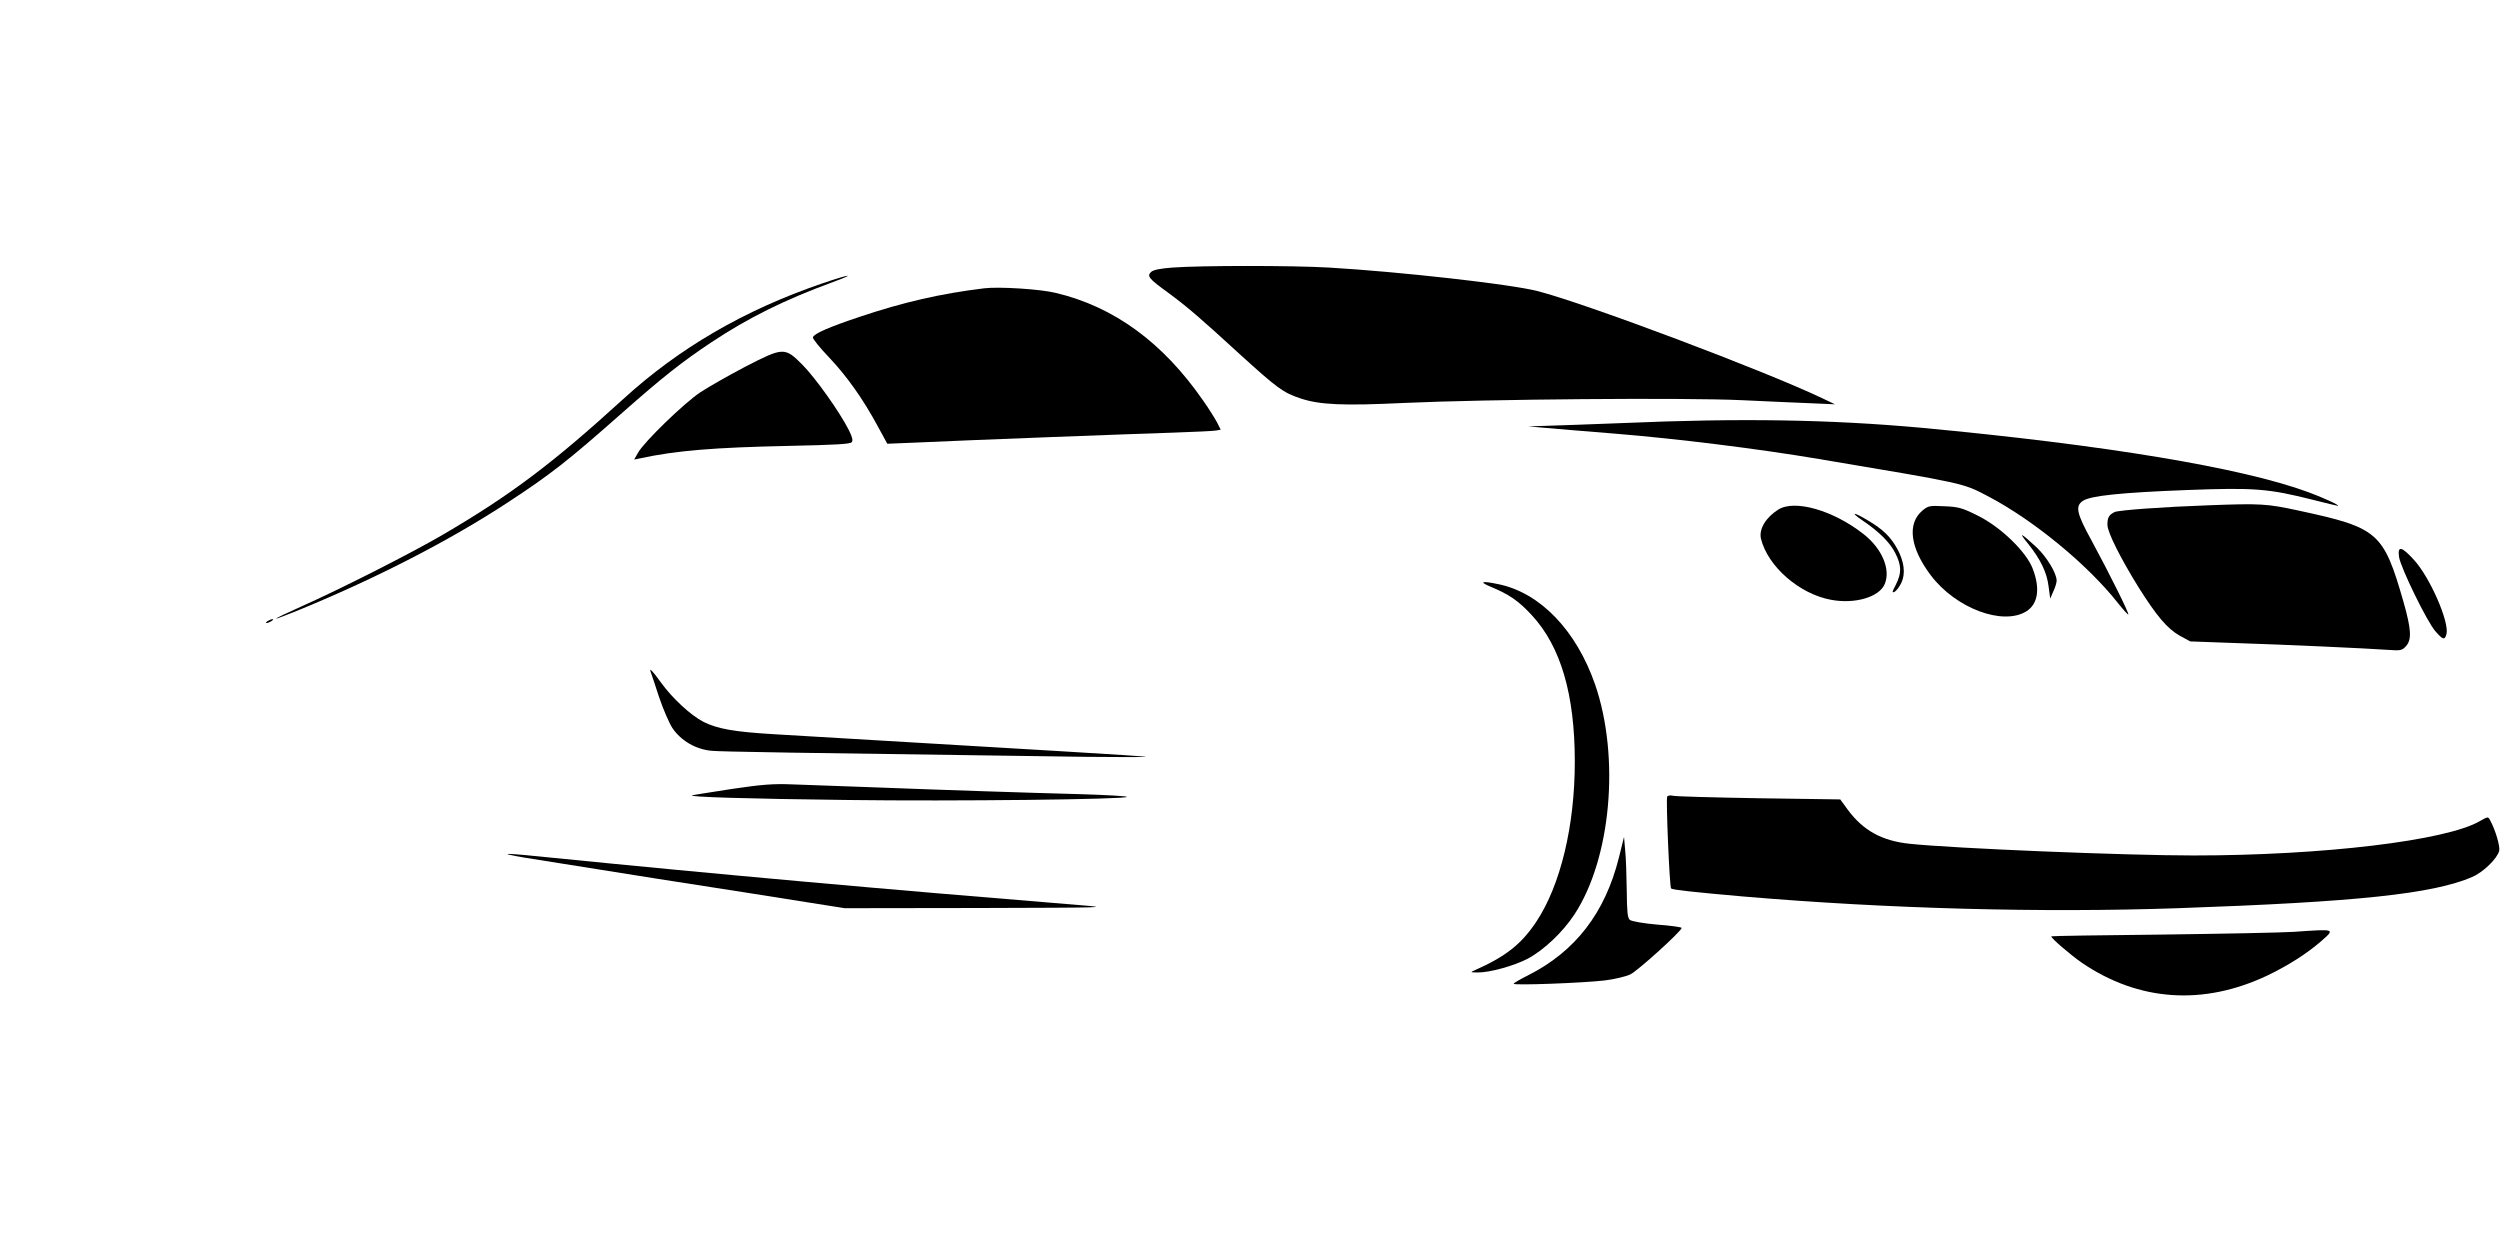
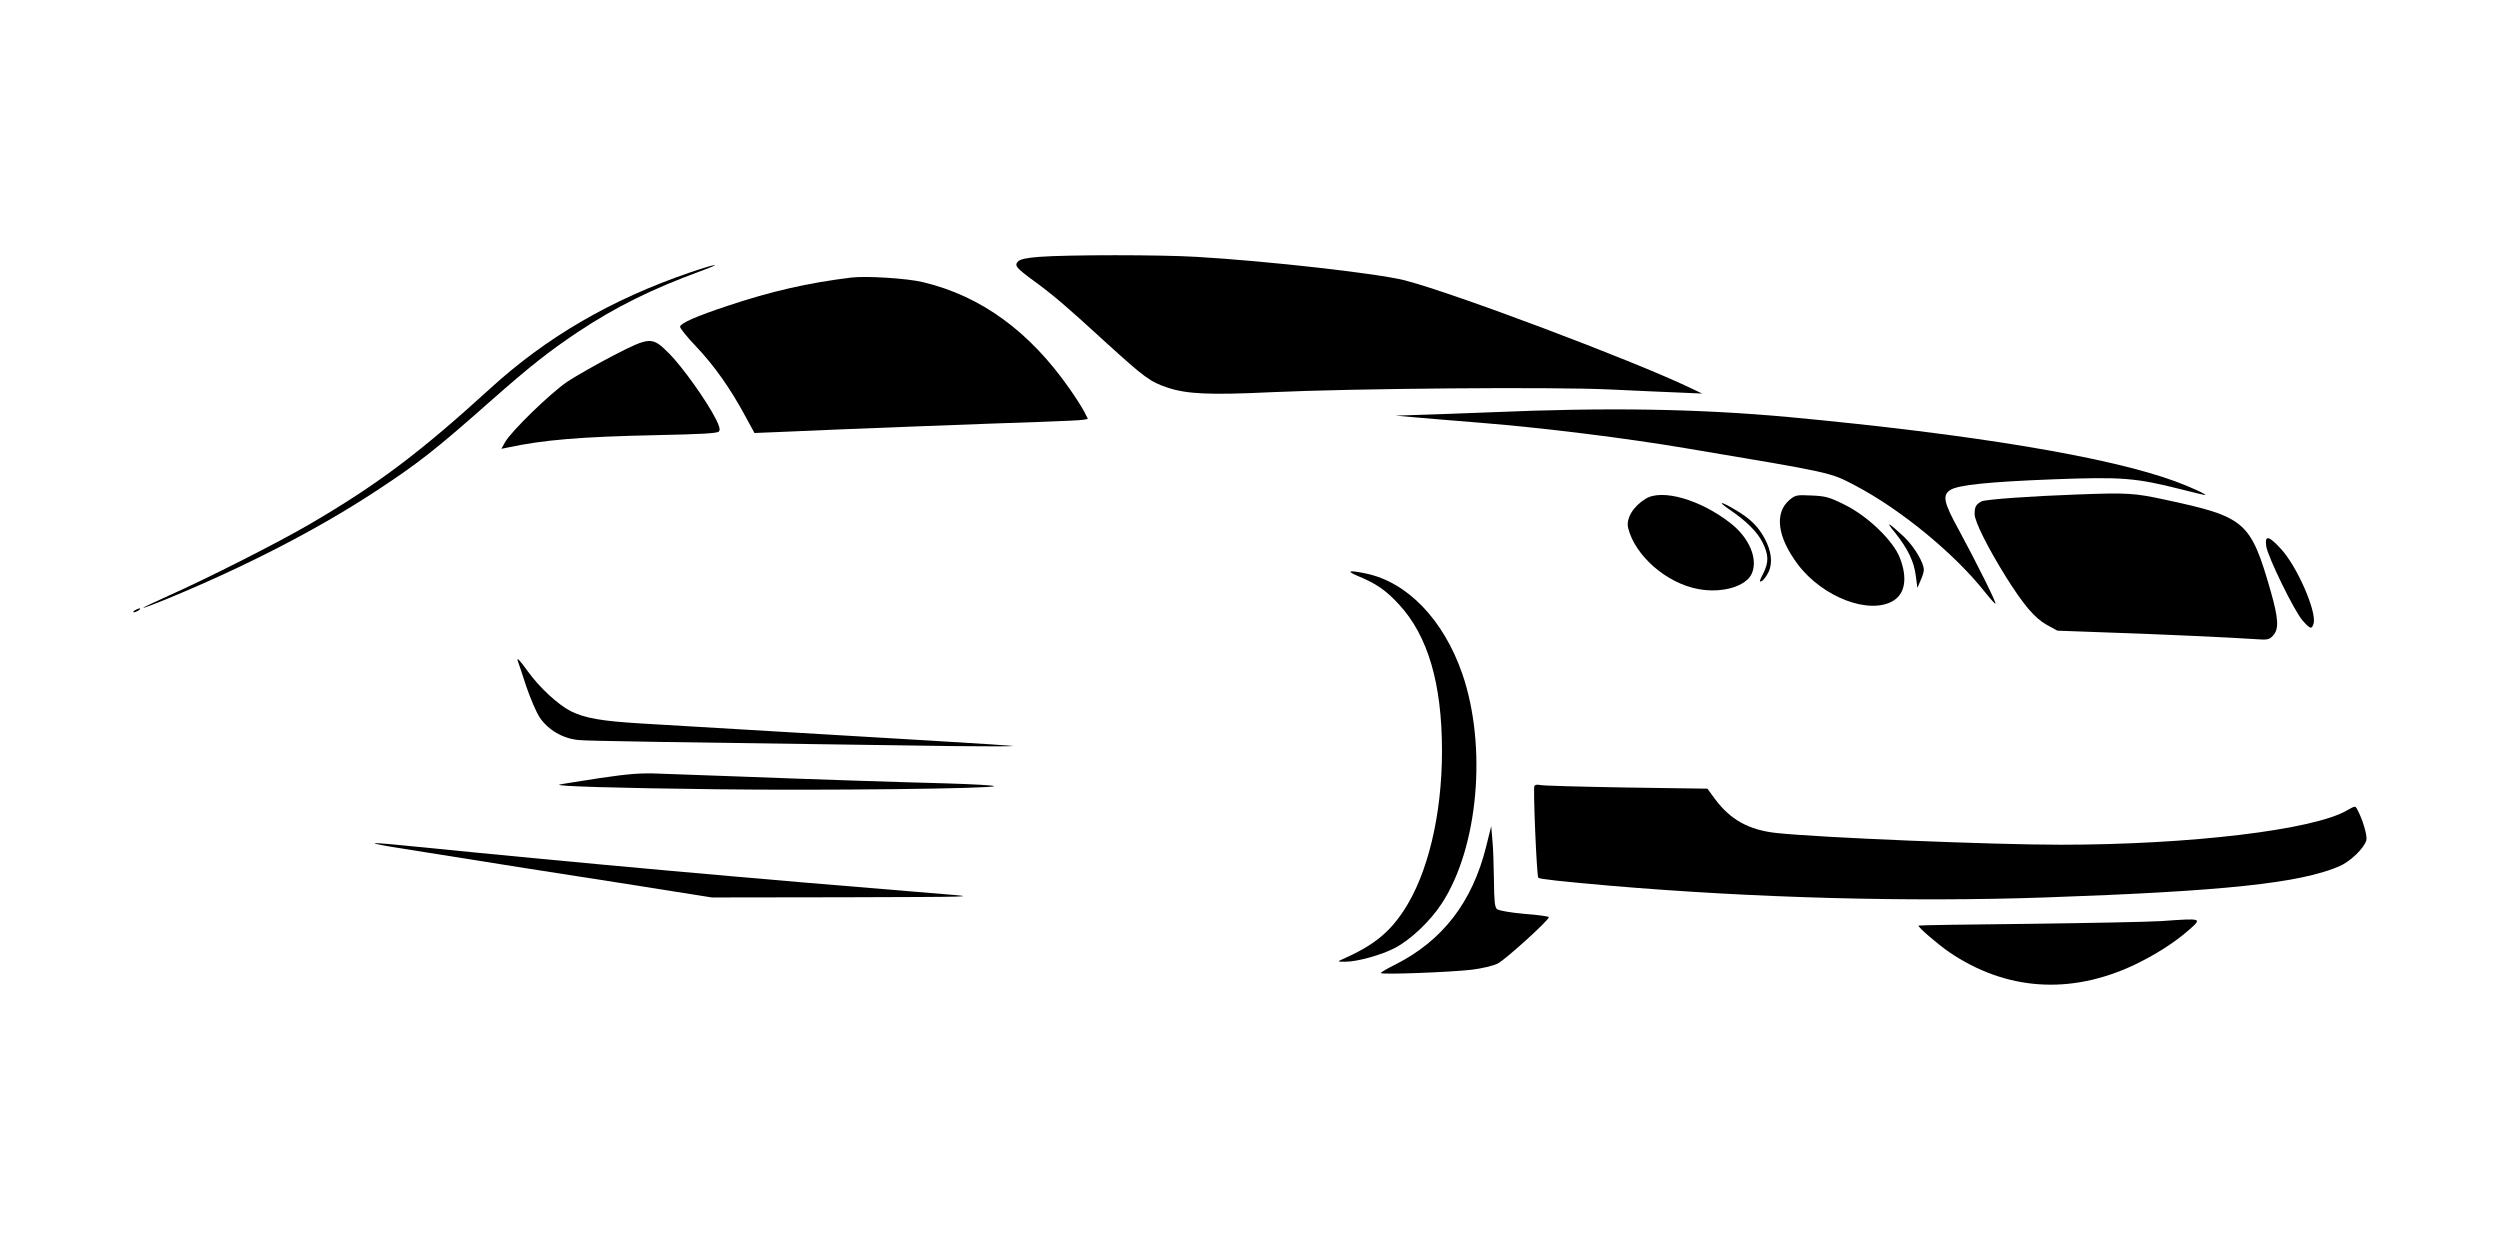
<svg xmlns="http://www.w3.org/2000/svg" version="1.0" width="1280pt" height="640pt" viewBox="0 0 1280 640" preserveAspectRatio="xMidYMid meet">
-   <g transform="translate(0,640) scale(0.1,-0.1)" fill="#000000" stroke="none">
+   <g transform="translate(-68,634.5) scale(0.1,-0.1)" fill="#000000" stroke="none">
    <path d="M6002 5030 c-65 -5 -98 -12 -109 -23 -21 -21 -12 -33 87 -105 99 -73 162 -127 366 -314 195 -177 223 -198 313 -228 99 -33 219 -38 532 -23 415 19 1431 28 1729 14 135 -6 297 -14 360 -16 l115 -5 -65 31 c-293 140 -1212 486 -1459 549 -137 35 -705 99 -1066 120 -187 11 -656 11 -803 0z" />
    <path d="M4210 4949 c-400 -137 -732 -330 -1020 -593 -362 -330 -576 -491 -925 -695 -159 -93 -526 -279 -722 -366 -73 -33 -131 -60 -129 -62 1 -2 56 19 122 46 400 165 767 354 1063 548 220 144 306 211 592 464 203 179 298 254 449 355 193 128 377 219 625 310 126 46 85 41 -55 -7z" />
    <path d="M5040 4924 c-223 -27 -414 -71 -635 -145 -162 -54 -237 -87 -243 -106 -2 -7 35 -53 82 -102 92 -97 175 -214 251 -355 l48 -88 146 6 c278 13 1127 45 1321 51 107 4 205 8 218 11 l22 4 -19 38 c-11 20 -43 72 -73 114 -205 295 -454 477 -751 548 -80 20 -292 33 -367 24z" />
    <path d="M3815 4522 c-82 -43 -186 -102 -230 -131 -86 -58 -288 -254 -319 -310 l-19 -34 29 6 c185 40 378 56 762 64 233 5 315 9 323 19 7 9 3 26 -15 62 -48 95 -171 267 -238 335 -90 90 -97 90 -293 -11z" />
    <path d="M8310 4234 c-162 -6 -338 -13 -390 -14 l-95 -3 90 -8 c50 -4 207 -18 350 -29 322 -26 739 -78 1047 -130 757 -127 737 -123 867 -191 234 -123 510 -350 666 -548 27 -34 50 -59 52 -57 5 5 -96 208 -188 378 -77 140 -85 177 -44 204 40 26 194 42 531 55 347 13 417 8 654 -52 63 -16 117 -29 120 -29 13 2 -78 43 -151 70 -342 126 -1042 242 -1984 330 -464 42 -922 50 -1525 24z" />
    <path d="M11310 3813 c-229 -8 -466 -25 -484 -35 -29 -15 -36 -28 -36 -65 0 -38 67 -171 160 -321 92 -146 146 -210 209 -246 l55 -30 220 -8 c282 -9 689 -28 787 -35 70 -5 77 -4 97 18 31 33 28 86 -12 227 -103 358 -129 380 -538 468 -162 35 -194 37 -458 27z" />
    <path d="M9105 3791 c-64 -40 -100 -100 -89 -149 35 -142 196 -283 359 -313 123 -23 247 14 275 81 31 75 -14 181 -108 255 -155 122 -353 179 -437 126z" />
    <path d="M9843 3786 c-80 -67 -63 -192 43 -332 127 -168 368 -259 489 -184 59 37 72 115 33 217 -32 87 -165 216 -284 274 -78 39 -97 44 -169 47 -76 4 -83 2 -112 -22z" />
    <path d="M9535 3736 c86 -58 142 -114 169 -168 32 -64 33 -101 3 -161 -20 -38 -21 -44 -7 -37 10 5 25 26 35 46 22 47 15 108 -21 174 -33 60 -72 99 -148 144 -76 46 -97 47 -31 2z" />
    <path d="M10384 3616 c64 -81 96 -146 105 -220 l8 -61 16 37 c10 21 17 45 17 55 0 38 -50 120 -101 169 -84 78 -98 84 -45 20z" />
    <path d="M12283 3549 c7 -53 144 -334 187 -382 38 -43 47 -46 56 -13 15 62 -85 291 -167 380 -63 69 -84 73 -76 15z" />
    <path d="M7632 3396 c94 -39 143 -72 211 -146 148 -160 220 -405 220 -750 0 -328 -73 -632 -197 -819 -77 -116 -158 -179 -316 -249 -23 -10 -22 -11 16 -11 60 -1 187 34 257 71 82 44 179 136 238 226 188 286 234 805 106 1177 -96 277 -281 470 -495 514 -86 18 -102 13 -40 -13z" />
    <path d="M1370 3220 c-8 -5 -10 -10 -5 -10 6 0 17 5 25 10 8 5 11 10 5 10 -5 0 -17 -5 -25 -10z" />
    <path d="M3332 2958 c3 -7 22 -64 42 -126 21 -62 52 -134 69 -160 44 -65 120 -109 200 -116 54 -5 385 -10 1917 -31 179 -2 316 -2 305 1 -17 3 -509 33 -1905 115 -200 12 -286 27 -358 63 -65 33 -161 122 -219 203 -43 60 -61 78 -51 51z" />
    <path d="M3750 2361 c-102 -16 -194 -30 -205 -33 -36 -8 283 -18 800 -24 534 -7 1425 3 1425 16 0 4 -109 10 -242 14 -267 7 -665 20 -1083 36 -148 5 -324 12 -390 14 -97 4 -156 -1 -305 -23z" />
    <path d="M8536 2321 c-7 -11 12 -463 20 -470 7 -7 119 -19 369 -41 740 -63 1527 -84 2225 -60 919 32 1306 73 1508 160 56 24 128 94 138 134 5 23 -19 106 -47 157 -10 19 -11 18 -52 -5 -171 -100 -803 -176 -1467 -176 -347 0 -1229 36 -1454 60 -141 15 -237 68 -316 175 l-38 52 -419 6 c-230 4 -428 9 -439 13 -12 3 -25 1 -28 -5z" />
    <path d="M8289 2010 c-71 -285 -224 -482 -466 -604 -40 -20 -73 -39 -73 -43 0 -9 354 4 465 17 50 6 109 20 132 31 38 18 263 222 263 238 0 4 -56 12 -125 17 -70 6 -131 17 -140 24 -12 10 -15 40 -16 149 -1 75 -4 168 -8 206 l-6 70 -26 -105z" />
    <path d="M2685 2009 c61 -10 369 -59 685 -109 316 -49 661 -103 765 -120 l190 -30 685 1 c661 2 679 2 515 15 -998 81 -1856 158 -2714 244 -235 24 -272 24 -126 -1z" />
    <path d="M11745 1629 c-60 -4 -364 -10 -674 -14 -311 -3 -567 -7 -568 -9 -6 -6 99 -96 157 -136 290 -197 620 -220 948 -65 105 50 204 113 275 175 74 65 77 64 -138 49z" />
  </g>
</svg>
